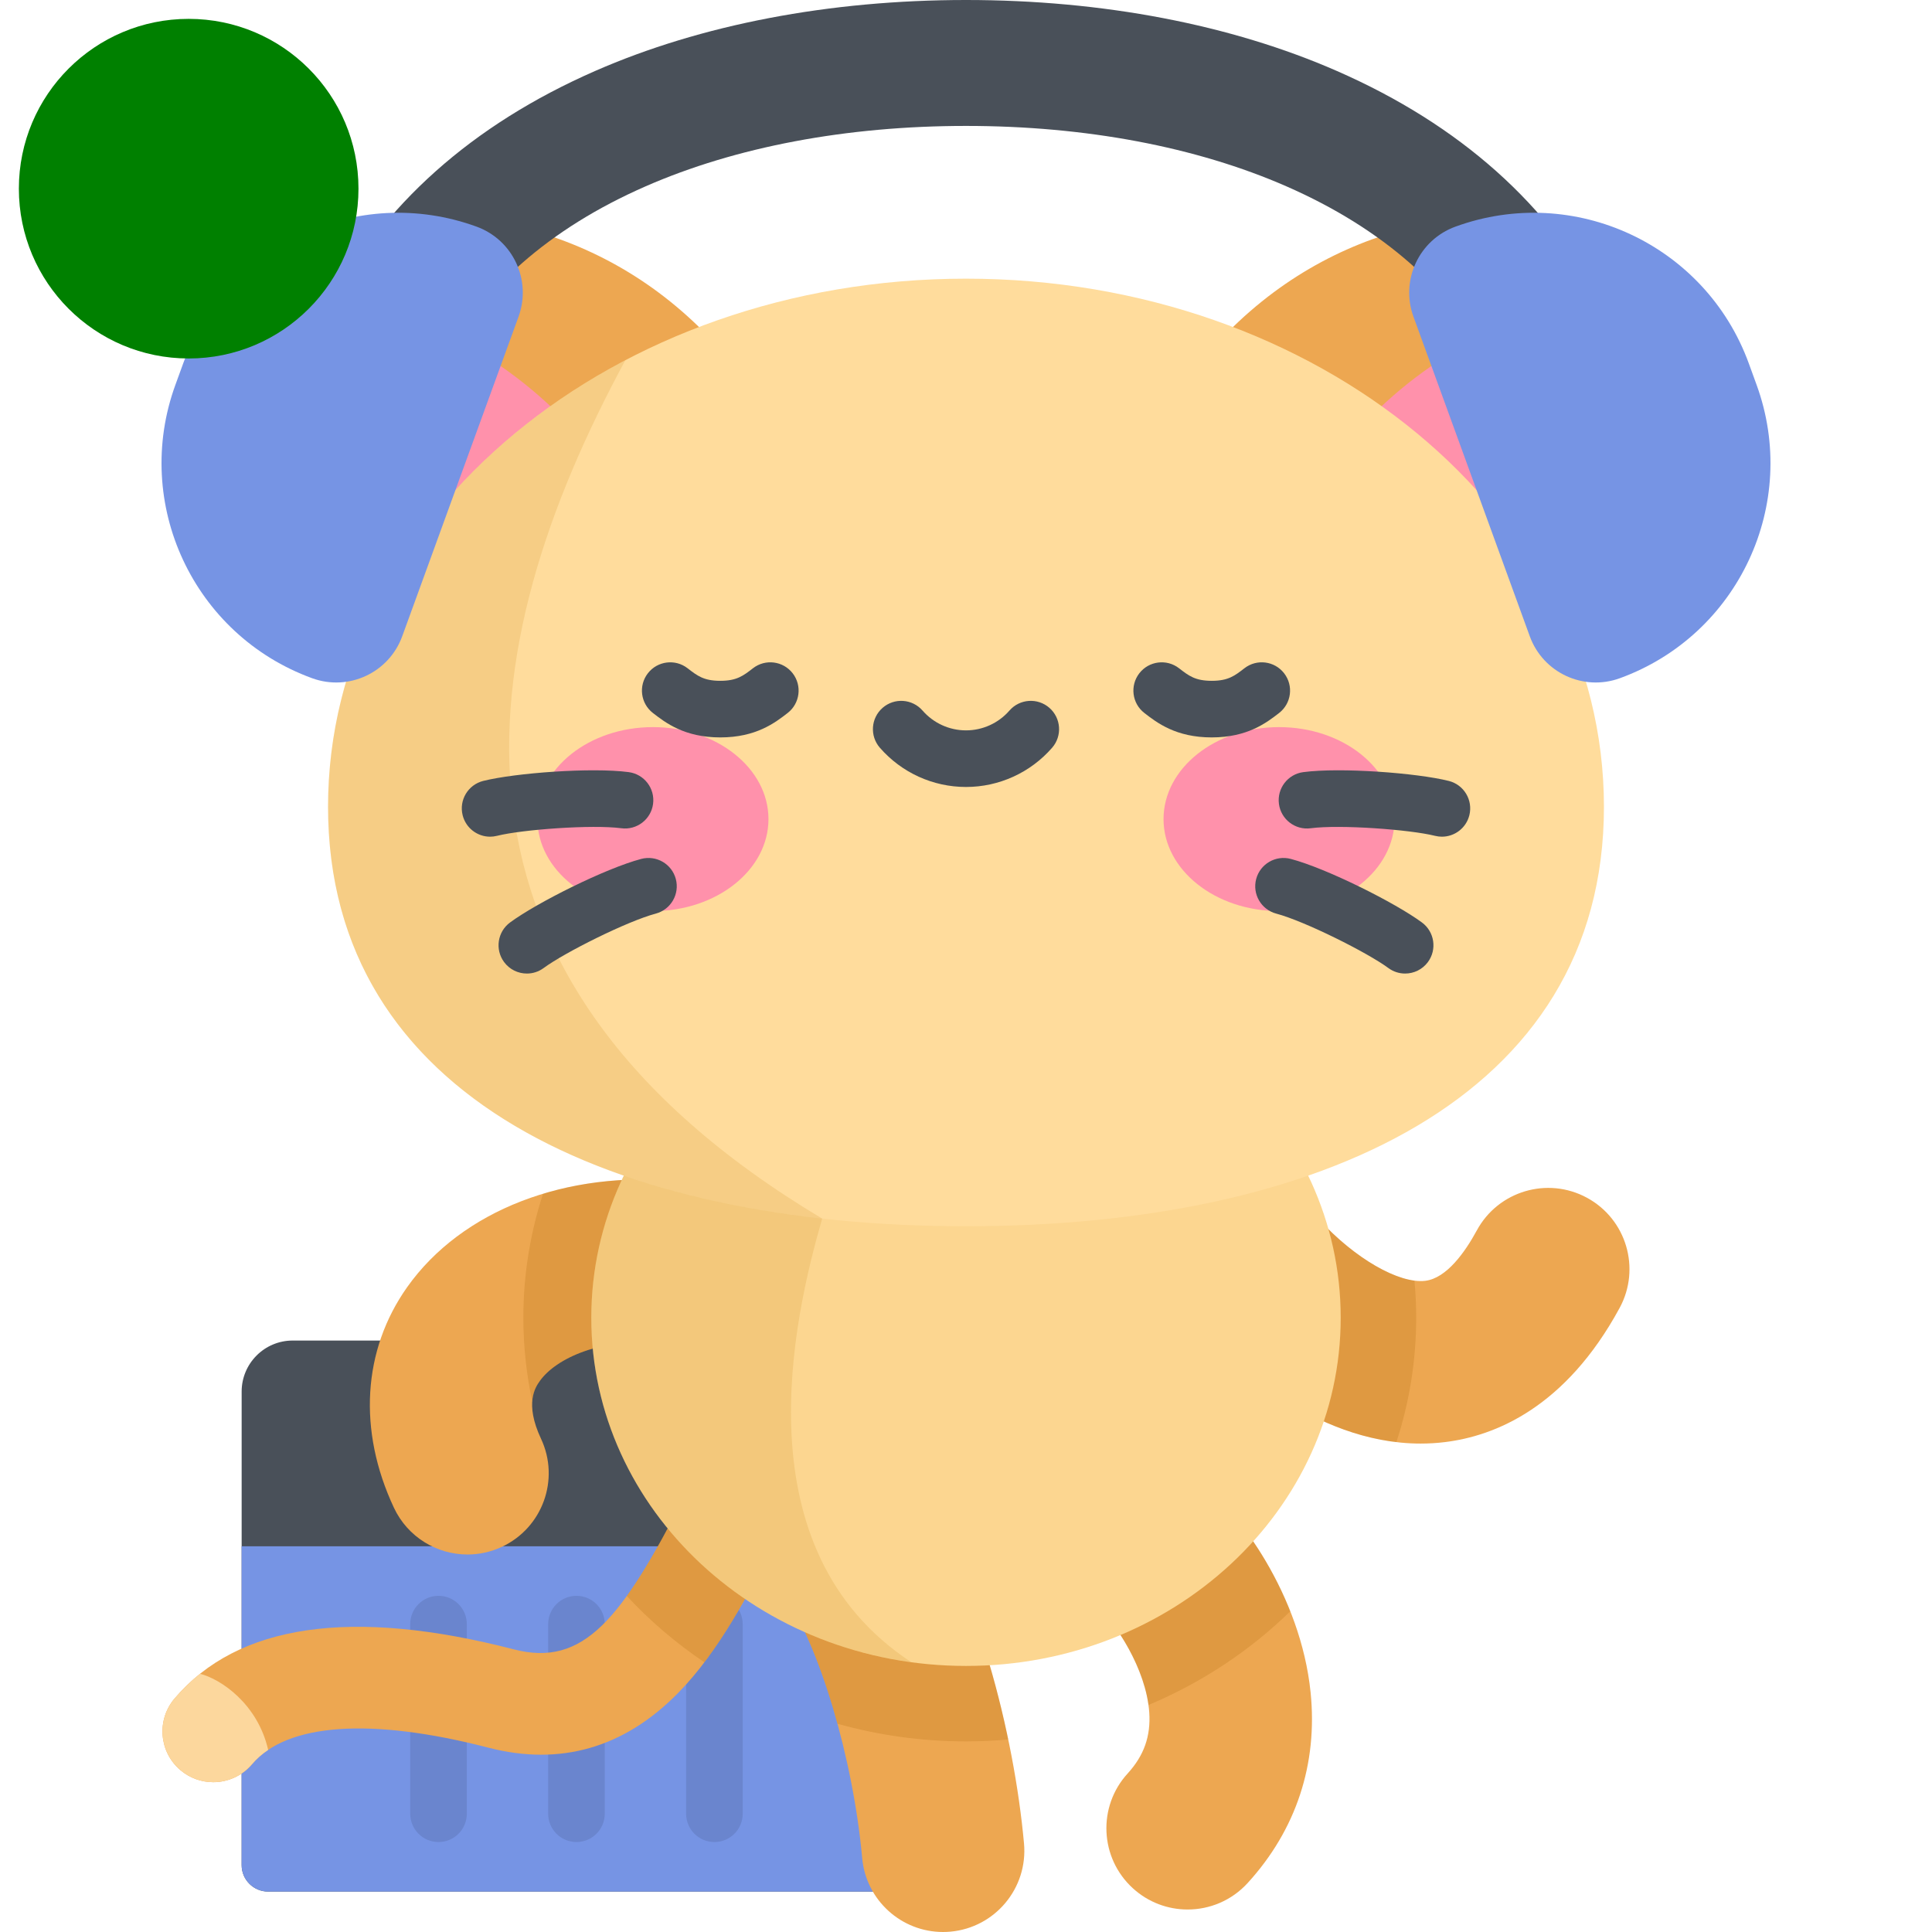
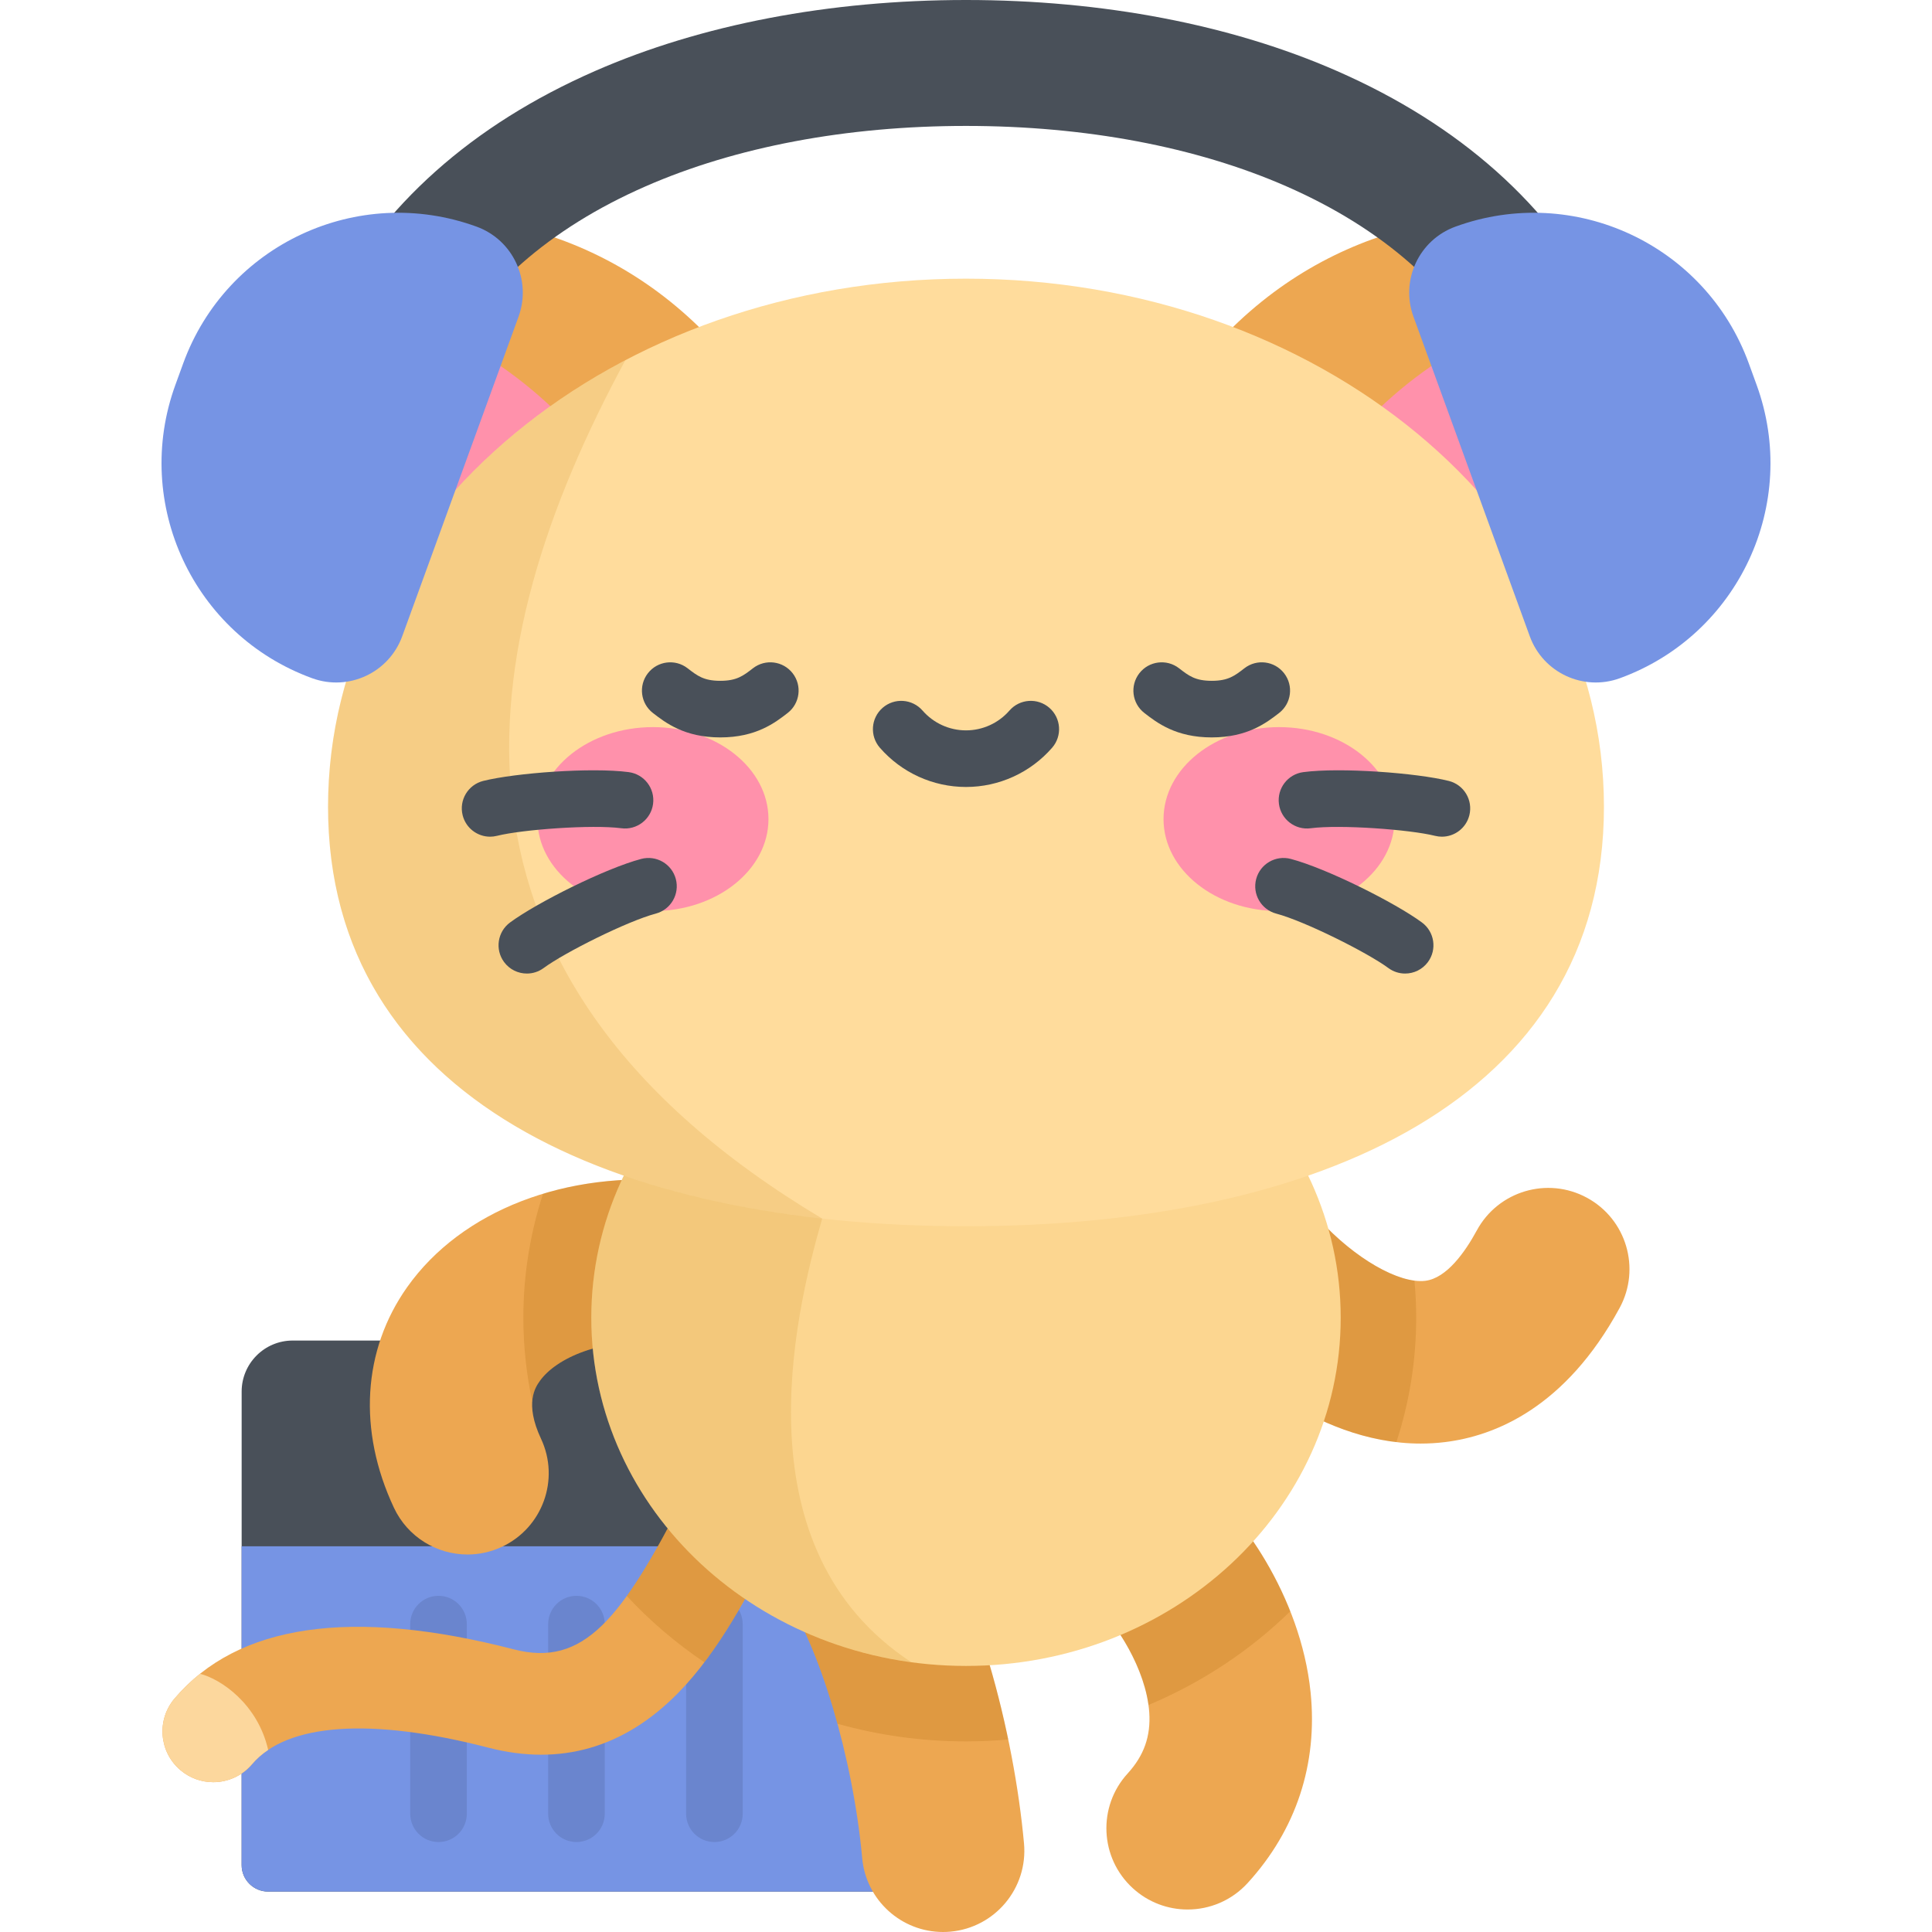
<svg xmlns="http://www.w3.org/2000/svg" version="1.1" id="kitty" x="0px" y="0px" viewBox="0 0 512 512" style="enable-background: new 0 0 512 512" xml:space="preserve">
  <defs>
    <style>
        #kitty .headphones {
          animation: rainbow 0.5s infinite;
        }

        @keyframes rainbow {
          0% {
            fill: #7694e4;
            transform: translateY(0%);
          }
          17% {
            fill: green;
            transform: translateY(1%);
          }
          33% {
            fill: yellow;
            transform: translateY(2%);
          }
          50% {
            fill: orange;
            transform: translateY(2.5%);
          }
          67% {
            fill: red;
            transform: translateY(2%);
          }
          83% {
            fill: hotpink;
            transform: translateY(1%);
          }
          100% {
            fill: #7694e4;
            transform: translateY(0%);
          }
        }
      </style>
  </defs>
  <path style="fill: #495059" d="M241.499,501.289H71.059c-3.877,0-7.02-3.143-7.02-7.02V368.791c0-7.474,6.059-13.533,13.533-13.533  h150.395c7.474,0,13.533,6.059,13.533,13.533v132.498H241.499z" />
  <path fill="#7694e4" d="M241.499,409.779H64.038v84.49c0,3.877,3.143,7.02,7.02,7.02h170.44L241.499,409.779L241.499,409.779  z" />
  <g style="opacity: 0.1">
    <path d="M152.769,488.16c-4.142,0-7.5-3.357-7.5-7.5v-50.253c0-4.143,3.358-7.5,7.5-7.5s7.5,3.357,7.5,7.5v50.253   C160.269,484.803,156.911,488.16,152.769,488.16z" />
    <path d="M116.211,488.16c-4.142,0-7.5-3.357-7.5-7.5v-50.253c0-4.143,3.358-7.5,7.5-7.5s7.5,3.357,7.5,7.5v50.253   C123.711,484.803,120.353,488.16,116.211,488.16z" />
    <path d="M189.326,488.16c-4.142,0-7.5-3.357-7.5-7.5v-50.253c0-4.143,3.358-7.5,7.5-7.5s7.5,3.357,7.5,7.5v50.253   C196.826,484.803,193.468,488.16,189.326,488.16z" />
  </g>
  <path style="fill: #eda751" d="M56.51,472.295c-3.072,0-6.16-1.046-8.689-3.186c-5.672-4.803-6.376-13.293-1.574-18.965  c16.734-19.766,46.989-24.155,89.918-13.047c18.59,4.811,28.614-8.112,45.414-40.876c5.503-10.735,10.702-20.875,17.074-28.674  c4.702-5.755,13.179-6.608,18.934-1.908c5.755,4.702,6.609,13.179,1.908,18.934c-4.567,5.591-9.133,14.497-13.967,23.926  c-6.961,13.578-14.852,28.967-25.787,40.122c-14.297,14.581-31.228,19.469-50.316,14.53c-31.171-8.065-53.417-6.506-62.639,4.383  C64.124,470.677,60.329,472.295,56.51,472.295z" />
  <path style="fill: #fcd79d" d="M46.247,450.144c-4.802,5.671-4.098,14.161,1.574,18.965c2.528,2.14,5.616,3.186,8.689,3.186  c3.82,0,7.615-1.618,10.276-4.761c1.206-1.423,2.639-2.683,4.28-3.787c-2.748-12.142-12.479-18.764-18.053-20.176  C50.556,445.532,48.299,447.721,46.247,450.144z" />
  <g>
    <path style="fill: #eda751" d="M249.905,512c-11.014,0-20.403-8.406-21.417-19.587c-2.408-26.558-11.425-56.722-20.975-70.165   c-6.887-9.694-4.611-23.134,5.082-30.021c9.693-6.885,23.134-4.611,30.021,5.083c16.222,22.834,26.131,62.266,28.756,91.216   c1.073,11.841-7.656,22.312-19.498,23.385C251.213,511.971,250.556,512,249.905,512z" />
    <path style="fill: #eda751" d="M123.9,411.958c-8.09,0-15.841-4.581-19.505-12.39c-9.596-20.451-8.316-41.762,3.512-58.467   c14.397-20.333,42.185-31.077,72.528-28.022c11.831,1.188,20.458,11.743,19.27,23.573c-1.189,11.832-11.746,20.462-23.575,19.27   c-16.653-1.671-28.82,4.044-33.082,10.062c-1.126,1.59-4.119,5.818,0.327,15.295c5.051,10.764,0.419,23.585-10.345,28.636   C130.076,411.301,126.963,411.958,123.9,411.958z" />
  </g>
  <path style="opacity: 0.2; fill: #a35f00; enable-background: new" d="M180.436,313.079c-12.919-1.301-25.371-0.092-36.527,3.286  c-3.384,10.392-5.212,21.419-5.212,32.842c0,7.602,0.82,15.025,2.357,22.207c0.207-2.886,1.378-4.558,1.995-5.43  c4.261-6.017,16.428-11.733,33.082-10.062c11.828,1.192,22.386-7.438,23.575-19.27C200.894,324.821,192.267,314.267,180.436,313.079  z" />
  <g>
    <path style="fill: #eda751" d="M314.73,506.039c-5.185,0-10.384-1.861-14.514-5.633c-8.78-8.019-9.397-21.637-1.377-30.417   c4.335-4.746,6.154-9.893,5.724-16.198c-0.808-11.836-9.389-23.973-12.592-26.695c-9.497-7.013-11.582-20.385-4.637-29.96   c6.982-9.624,20.444-11.769,30.069-4.786c10.849,7.869,27.304,30.488,29.918,56.134c1.935,18.994-3.835,36.472-16.688,50.545   C326.386,503.679,320.567,506.039,314.73,506.039z M292.052,427.157c0.023,0.017,0.046,0.034,0.068,0.049   C292.097,427.191,292.075,427.174,292.052,427.157z" />
    <path style="fill: #eda751" d="M376.491,382.562c-28.665,0-51.892-22.879-58.683-30.324c-8.013-8.786-7.386-22.403,1.4-30.416   c8.785-8.012,22.403-7.385,30.415,1.399c9.335,10.235,21.145,17.045,28.083,16.208c5.68-0.691,10.567-7.645,13.667-13.357   c5.672-10.451,18.742-14.326,29.193-8.653c10.451,5.671,14.324,18.742,8.653,29.192c-14.373,26.484-33.117,33.957-46.311,35.562   C380.744,382.438,378.6,382.562,376.491,382.562z" />
  </g>
  <g>
    <path style="opacity: 0.2; fill: #a35f00; enable-background: new" d="M217.587,365.638c-5.755-4.7-14.232-3.846-18.934,1.908   c-6.372,7.799-11.57,17.939-17.074,28.674c-5.743,11.2-10.694,20.079-15.466,26.726c6.1,6.577,12.998,12.48,20.553,17.575   c7.501-9.888,13.464-21.496,18.861-32.023c4.834-9.429,9.4-18.335,13.967-23.926C224.196,378.817,223.342,370.341,217.587,365.638z   " />
    <path style="opacity: 0.2; fill: #a35f00; enable-background: new" d="M267.192,460.983c-4.817-23.144-13.12-47.547-24.576-63.673   c-6.887-9.694-20.328-11.967-30.021-5.083c-9.694,6.887-11.969,20.327-5.082,30.021c5.325,7.496,10.483,20.193,14.423,34.562   c10.799,3.033,22.232,4.671,34.064,4.671C259.774,461.48,263.506,461.307,267.192,460.983z" />
    <path style="opacity: 0.2; fill: #a35f00; enable-background: new" d="M317.402,392.351c-9.625-6.983-23.087-4.838-30.069,4.786   c-6.945,9.575-4.86,22.947,4.637,29.96c3.027,2.572,10.847,13.551,12.382,24.739c14.199-5.948,26.944-14.429,37.583-24.833   C335.532,410.845,325.07,397.912,317.402,392.351z" />
    <path style="opacity: 0.2; fill: #a35f00; enable-background: new" d="M375.303,349.206c0-3.31-0.162-6.584-0.462-9.822   c-7.034-0.906-17.068-7.228-25.217-16.163c-8.013-8.784-21.63-9.411-30.416-1.399c-8.785,8.013-9.412,21.63-1.4,30.416   c6.275,6.879,26.584,26.918,52.245,29.929C373.463,371.74,375.303,360.672,375.303,349.206z" />
  </g>
  <ellipse style="fill: #fcd690" cx="256" cy="349.21" rx="99.3" ry="92.28" />
  <path style="opacity: 0.15; fill: #c17a00; enable-background: new" d="M241.499,440.498  c-45.378-29.793-31.315-90.855-23.612-117.559v-58.962c-35.927,13.888-61.19,46.815-61.19,85.228  C156.697,395.59,193.53,433.976,241.499,440.498z" />
  <path style="fill: #eda751" d="M195.568,189.203c19.431-16.305,32.405-43.676,4.997-84.138  c-27.624-40.782-68.753-51.004-100.862-47.221c-7.916,0.933-14.558,6.506-16.851,14.14c-9.301,30.964-6.376,73.243,28.989,107.53  C146.929,213.531,176.137,205.508,195.568,189.203z" />
  <path style="fill: #ff91ab" d="M81.559,76.722c-7.625,30.445-3.314,70.221,30.282,102.792  c30.413,29.485,56.403,27.378,75.444,15.678C174.189,106.295,116.985,82.721,81.559,76.722z" />
  <path style="fill: #eda751" d="M316.432,189.203c-19.431-16.305-32.405-43.676-4.997-84.138  c27.624-40.782,68.753-51.004,100.862-47.221c7.916,0.933,14.558,6.506,16.851,14.14c9.301,30.964,6.376,73.243-28.989,107.53  C365.071,213.531,335.863,205.508,316.432,189.203z" />
  <path style="fill: #ff91ab" d="M430.441,76.722c7.625,30.445,3.314,70.221-30.282,102.792  c-30.413,29.485-56.403,27.378-75.444,15.678C337.811,106.295,395.015,82.721,430.441,76.722z" />
  <path style="fill: #ffdc9c" d="M425.061,213.812c0,77.3-75.691,111.156-169.061,111.156S86.939,291.112,86.939,213.812  S162.63,73.849,256,73.849S425.061,136.512,425.061,213.812z" />
  <path style="opacity: 0.15; fill: #c17a00; enable-background: new" d="M165.73,95.458c-47.348,24.804-78.791,68.536-78.791,118.354  c0,66.449,55.934,100.795,130.949,109.128C110.205,258.618,124.249,172.1,165.73,95.458z" />
  <g>
    <ellipse style="fill: #ff91ab" cx="173.04" cy="217.07" rx="30.611" ry="24.377" />
    <ellipse style="fill: #ff91ab" cx="338.96" cy="217.07" rx="30.611" ry="24.377" />
  </g>
  <g>
    <path style="fill: #495059" d="M256,208.556c-8.748,0-17.066-3.788-22.823-10.394c-2.721-3.123-2.396-7.86,0.727-10.582   s7.86-2.395,10.581,0.727c2.907,3.336,7.104,5.249,11.514,5.249c4.411,0,8.607-1.913,11.514-5.249   c2.721-3.123,7.459-3.448,10.582-0.727c3.123,2.722,3.448,7.459,0.727,10.582C273.066,204.768,264.748,208.556,256,208.556z" />
    <path style="fill: #495059" d="M190.88,195.423c-9.494,0-14.523-3.895-17.852-6.472c-3.275-2.536-3.874-7.246-1.338-10.521   c2.536-3.274,7.246-3.875,10.522-1.338c2.591,2.006,4.302,3.331,8.668,3.331s6.077-1.325,8.668-3.331   c3.274-2.538,7.985-1.939,10.522,1.338c2.536,3.275,1.936,7.985-1.338,10.521C205.403,191.528,200.374,195.423,190.88,195.423z" />
    <path style="fill: #495059" d="M321.12,195.423c-9.494,0-14.523-3.895-17.851-6.472c-3.275-2.536-3.874-7.246-1.338-10.521   c2.536-3.274,7.246-3.875,10.522-1.338c2.591,2.006,4.302,3.331,8.668,3.331s6.077-1.325,8.668-3.331   c3.274-2.538,7.986-1.939,10.522,1.338c2.536,3.275,1.937,7.985-1.338,10.521C335.644,191.528,330.614,195.423,321.12,195.423z" />
    <path style="fill: #495059" d="M129.876,221.731c-3.36,0-6.418-2.274-7.27-5.683c-1.005-4.018,1.438-8.091,5.457-9.096   c8.483-2.119,28.705-3.63,38.554-2.33c4.107,0.543,6.996,4.312,6.454,8.418c-0.542,4.105-4.306,6.999-8.418,6.453   c-7.709-1.018-26.224,0.329-32.951,2.012C131.091,221.658,130.479,221.731,129.876,221.731z" />
    <path style="fill: #495059" d="M139.627,258.001c-2.299,0-4.569-1.054-6.039-3.045c-2.461-3.333-1.753-8.028,1.579-10.489   c7.035-5.193,25.154-14.295,34.759-16.845c4.005-1.06,8.111,1.321,9.173,5.324c1.063,4.004-1.321,8.111-5.325,9.174   c-7.518,1.996-24.12,10.296-29.699,14.415C142.736,257.524,141.175,258.001,139.627,258.001z" />
    <path style="fill: #495059" d="M382.124,221.731c-0.603,0-1.214-0.073-1.825-0.225c-6.728-1.683-25.242-3.028-32.951-2.012   c-4.11,0.547-7.875-2.346-8.418-6.453c-0.543-4.106,2.347-7.875,6.454-8.418c9.849-1.304,30.071,0.209,38.554,2.33   c4.018,1.005,6.461,5.077,5.457,9.096C388.542,219.456,385.484,221.731,382.124,221.731z" />
    <path style="fill: #495059" d="M372.373,258.001c-1.548,0-3.108-0.477-4.449-1.466c-5.579-4.119-22.181-12.419-29.699-14.415   c-4.003-1.063-6.387-5.17-5.325-9.174c1.063-4.003,5.174-6.386,9.173-5.324c9.605,2.55,27.725,11.651,34.759,16.845   c3.332,2.461,4.04,7.156,1.579,10.489C376.942,256.947,374.672,258.001,372.373,258.001z" />
    <path class="headphones" style="fill: #495059" d="M101.69,106.329c-2.597,0-5.231-0.608-7.694-1.89c-8.173-4.258-11.347-14.334-7.09-22.507   c14.373-27.591,38.176-48.82,70.75-63.098C185.766,6.513,219.774,0,256,0s70.233,6.513,98.344,18.833   c32.574,14.277,56.377,35.506,70.75,63.098c4.258,8.174,1.083,18.25-7.09,22.507s-18.249,1.083-22.506-7.09   c-10.769-20.673-29.122-36.807-54.55-47.951C317.027,38.913,287.652,33.371,256,33.371s-61.027,5.542-84.948,16.026   c-25.428,11.144-43.781,27.278-54.55,47.951C113.528,103.058,107.712,106.329,101.69,106.329z" />
  </g>
  <g>
    <path class="headphones" style="fill: #7694e4" d="M82.733,179.741L82.733,179.741c-31.48-11.458-47.711-46.266-36.254-77.746l2.068-5.683   c11.458-31.48,46.266-47.711,77.746-36.253l0,0c9.662,3.517,14.643,14.2,11.127,23.861l-30.826,84.694   C103.078,178.276,92.395,183.257,82.733,179.741z" />
    <path class="headphones" style="fill: #7694e4" d="M429.267,179.741L429.267,179.741c31.48-11.458,47.711-46.266,36.254-77.746l-2.068-5.683   c-11.458-31.48-46.266-47.711-77.746-36.253l0,0c-9.662,3.517-14.643,14.2-11.127,23.861l30.826,84.694   C408.922,178.276,419.605,183.257,429.267,179.741z" />
  </g>
  <g />
  <g />
  <g />
  <g />
  <g />
  <g />
  <g />
  <g />
  <g />
  <g />
  <g />
  <g />
  <g />
  <g />
  <g />
-   <circle style="background-color: blue;" cx="50" cy="50" r="45" fill="green" id="T" />
</svg>
